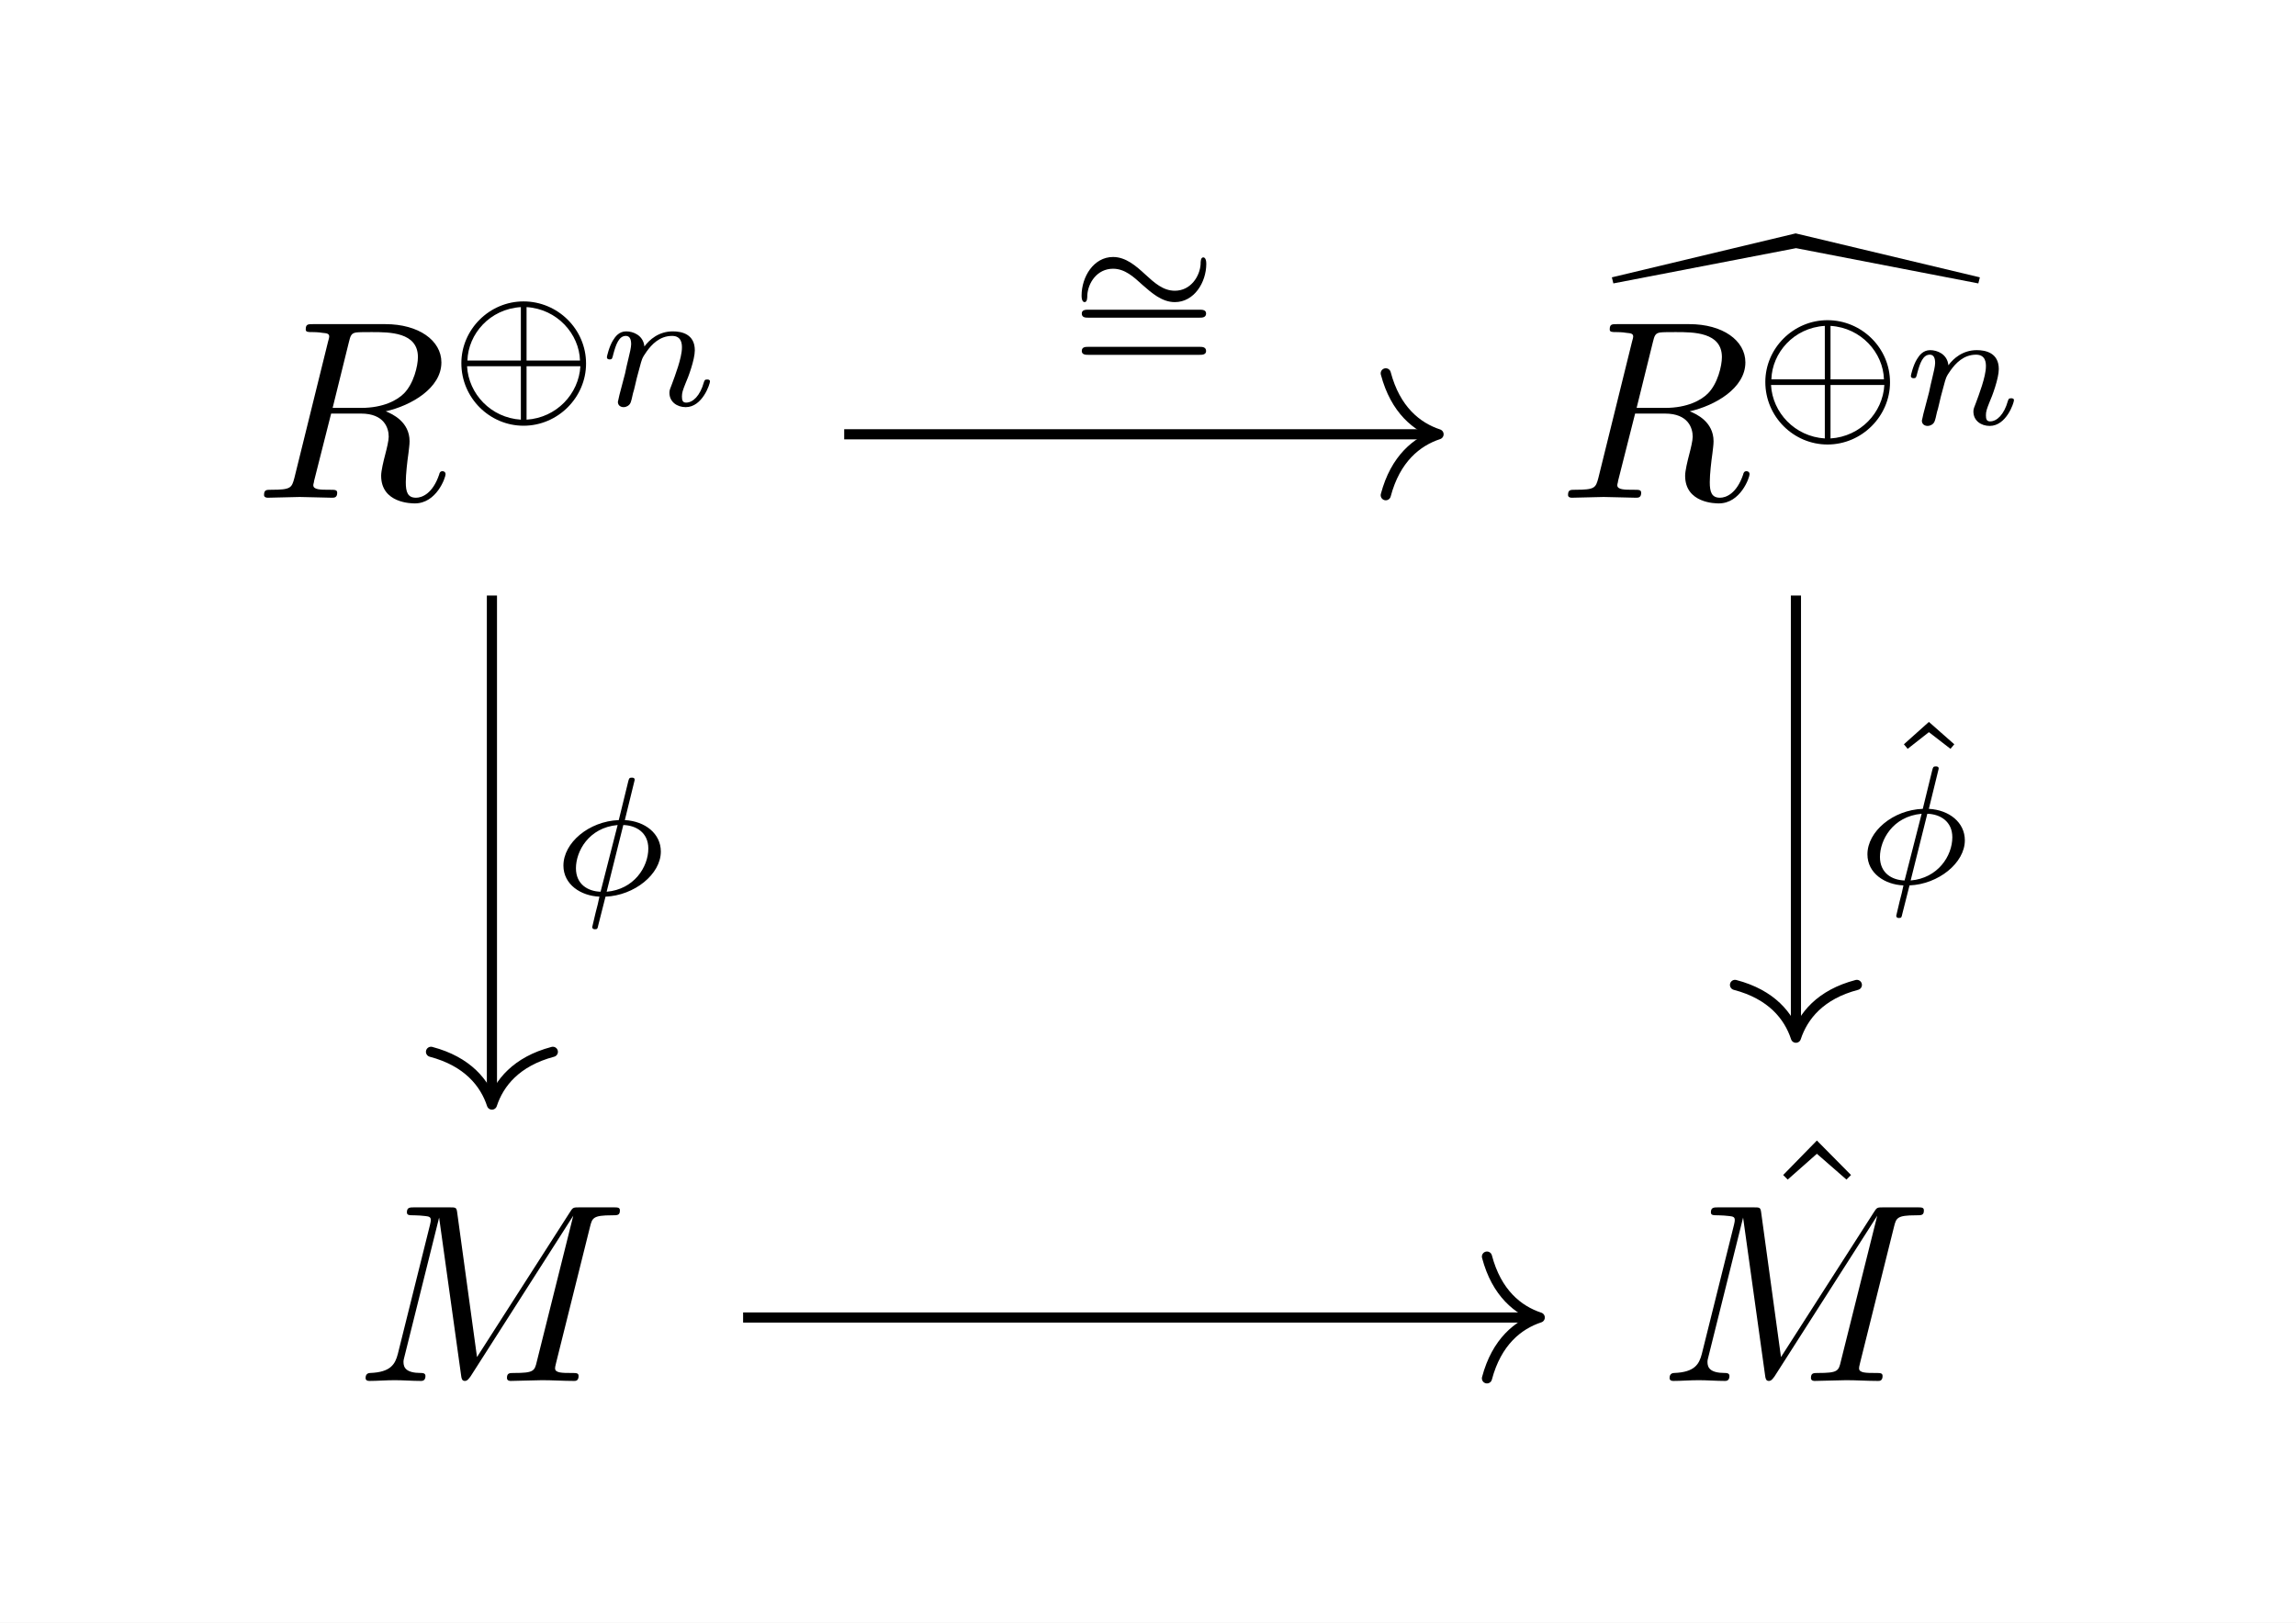
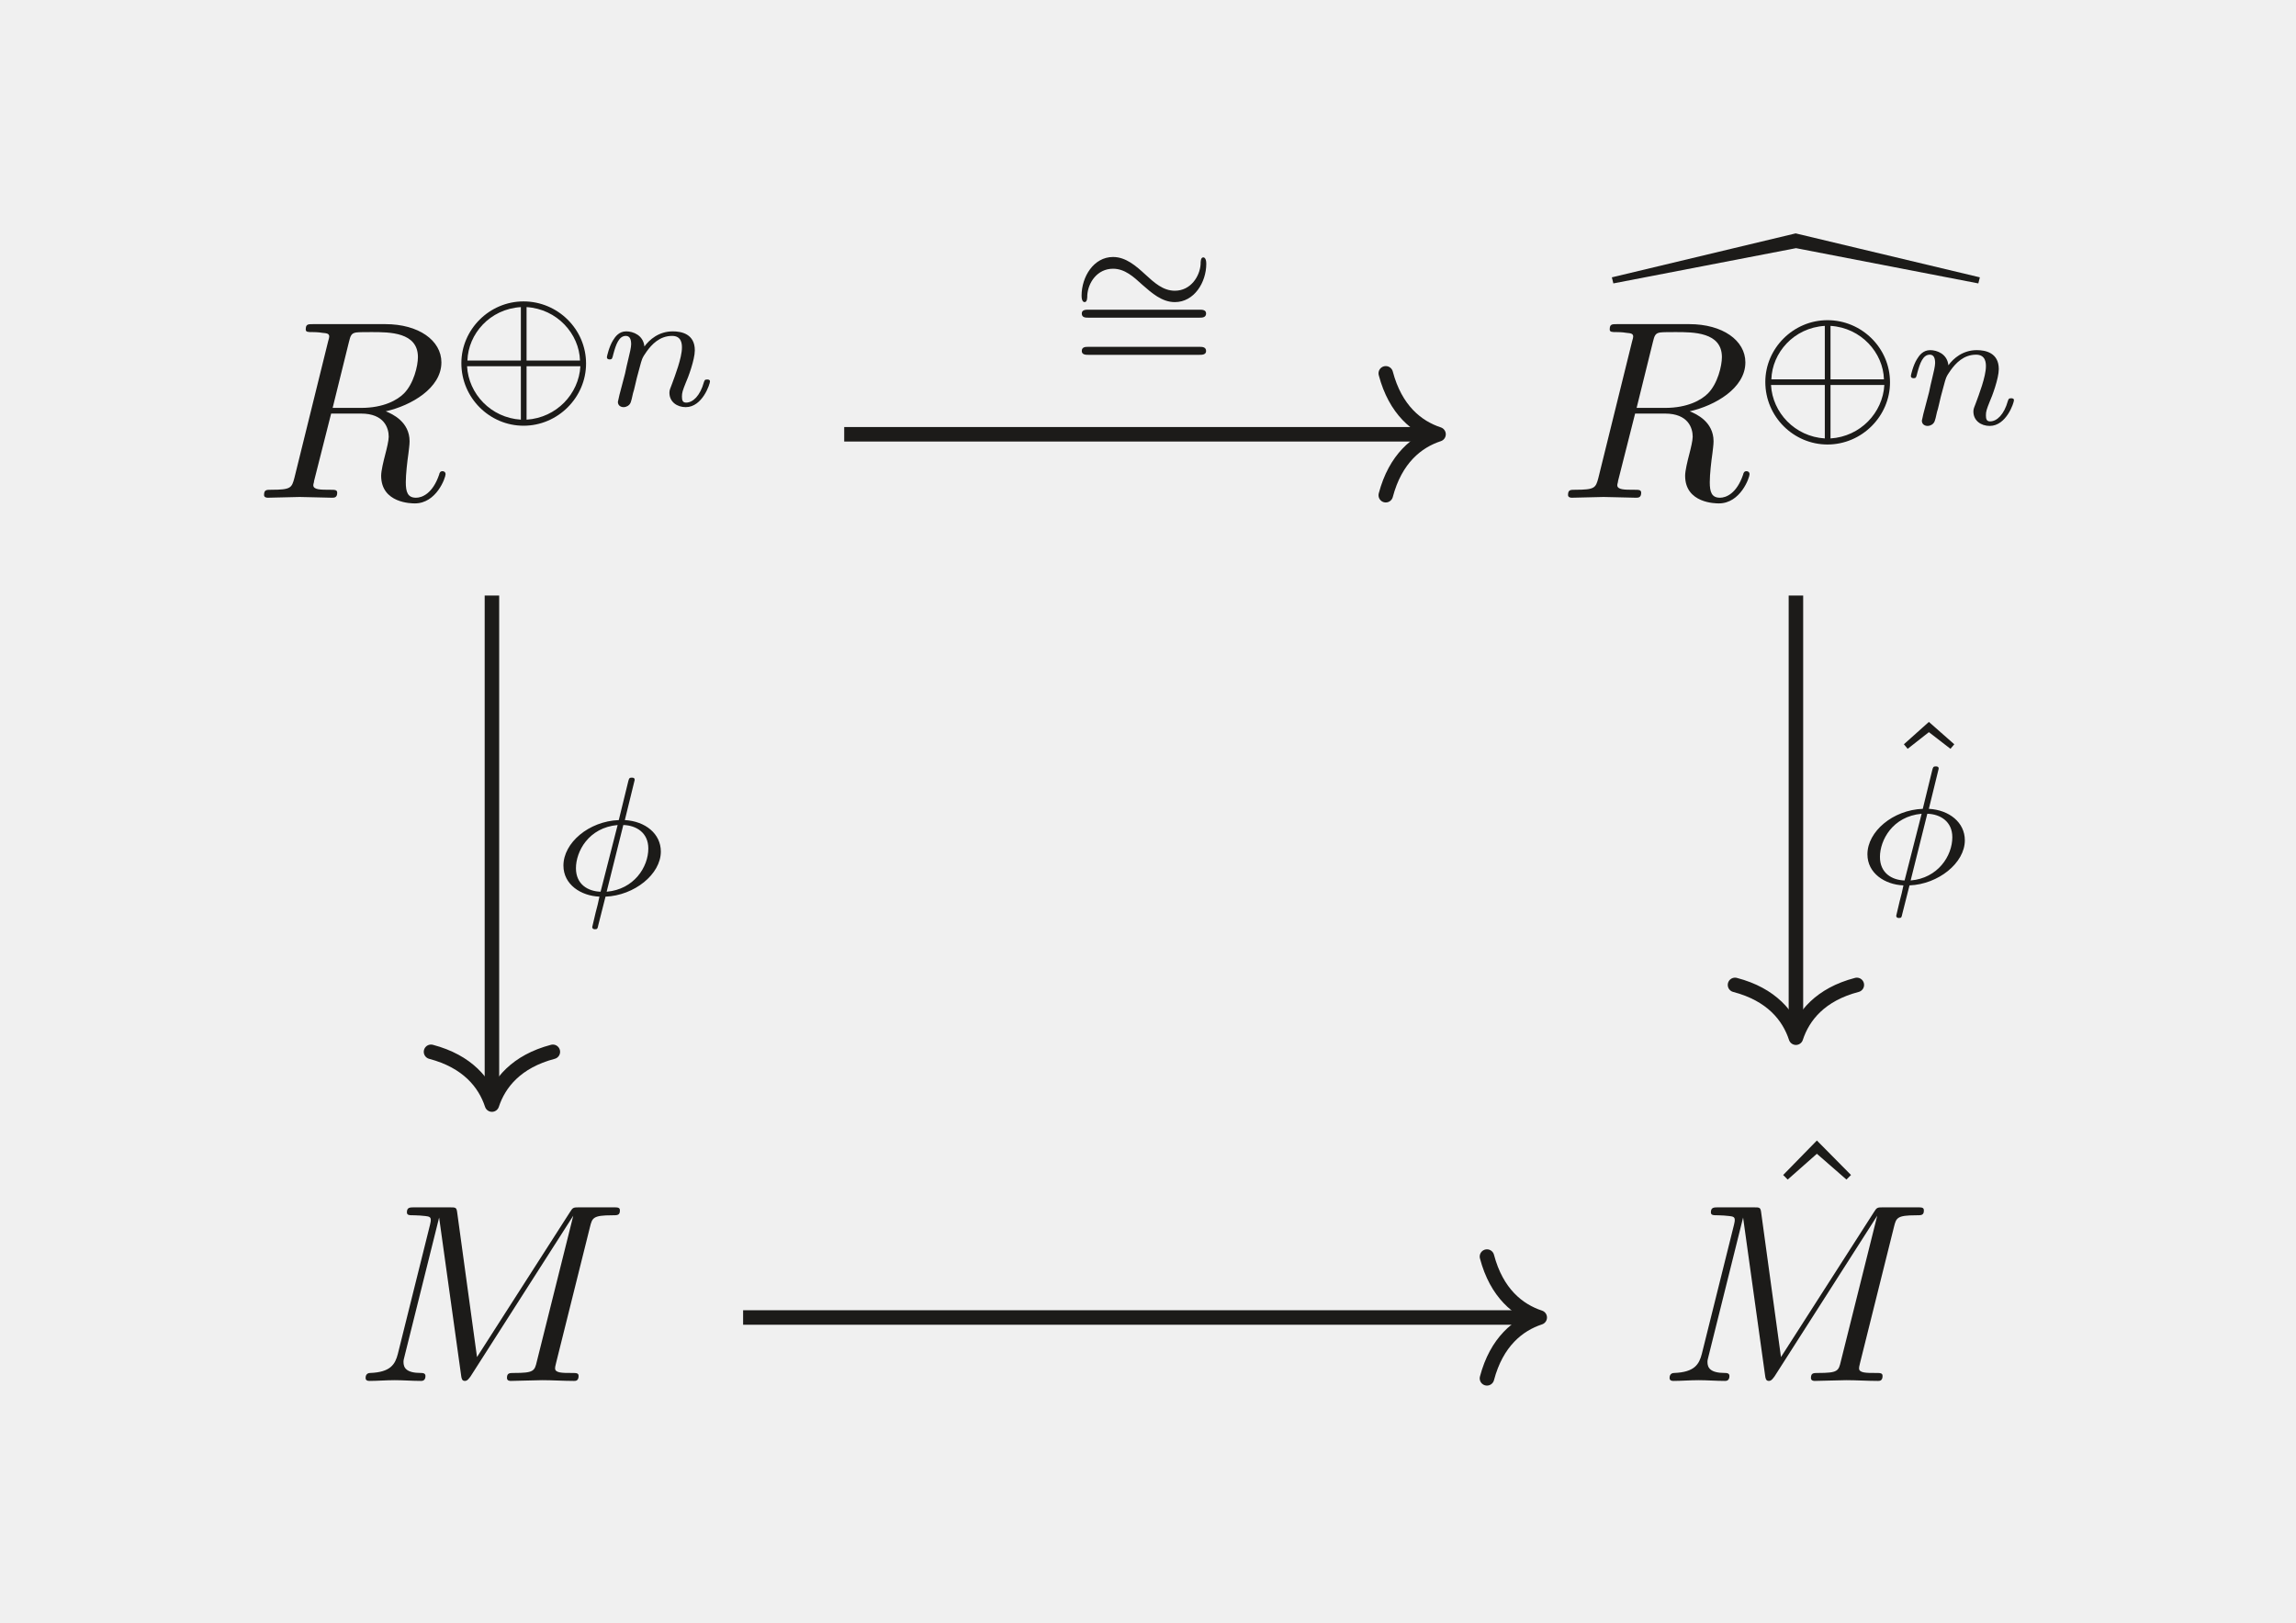
- <svg xmlns="http://www.w3.org/2000/svg" xmlns:xlink="http://www.w3.org/1999/xlink" width="94.66pt" height="66.89pt" viewBox="0 0 94.66 66.89" version="1.2">
-   <rect width="100%" height="100%" fill="#ffffff" />
+ <svg xmlns="http://www.w3.org/2000/svg" xmlns:xlink="http://www.w3.org/1999/xlink" width="127.79pt" height="90.30pt" viewBox="0 0 94.66 66.89" version="1.2">
  <defs>
    <g>
      <symbol overflow="visible" id="glyph0-0">
        <path style="stroke:none;" d="" />
      </symbol>
      <symbol overflow="visible" id="glyph0-1">
        <path style="stroke:none;" d="M 3.922 -6.422 C 3.984 -6.672 4.016 -6.781 4.219 -6.812 C 4.312 -6.828 4.641 -6.828 4.859 -6.828 C 5.594 -6.828 6.766 -6.828 6.766 -5.797 C 6.766 -5.438 6.594 -4.703 6.188 -4.297 C 5.922 -4.031 5.359 -3.703 4.422 -3.703 L 3.25 -3.703 Z M 5.438 -3.562 C 6.484 -3.797 7.734 -4.516 7.734 -5.578 C 7.734 -6.484 6.797 -7.156 5.422 -7.156 L 2.438 -7.156 C 2.234 -7.156 2.141 -7.156 2.141 -6.938 C 2.141 -6.828 2.234 -6.828 2.422 -6.828 C 2.453 -6.828 2.656 -6.828 2.828 -6.797 C 3.016 -6.781 3.109 -6.766 3.109 -6.641 C 3.109 -6.594 3.094 -6.562 3.062 -6.438 L 1.672 -0.812 C 1.562 -0.406 1.531 -0.328 0.719 -0.328 C 0.516 -0.328 0.422 -0.328 0.422 -0.109 C 0.422 0 0.562 0 0.578 0 C 0.875 0 1.609 -0.031 1.891 -0.031 C 2.188 -0.031 2.938 0 3.219 0 C 3.312 0 3.438 0 3.438 -0.203 C 3.438 -0.328 3.344 -0.328 3.141 -0.328 C 2.75 -0.328 2.453 -0.328 2.453 -0.516 C 2.453 -0.578 2.484 -0.625 2.484 -0.688 L 3.188 -3.469 L 4.422 -3.469 C 5.375 -3.469 5.562 -2.875 5.562 -2.516 C 5.562 -2.359 5.484 -2.031 5.422 -1.797 C 5.344 -1.5 5.25 -1.109 5.25 -0.906 C 5.25 0.234 6.516 0.234 6.641 0.234 C 7.531 0.234 7.906 -0.828 7.906 -0.969 C 7.906 -1.094 7.781 -1.094 7.781 -1.094 C 7.688 -1.094 7.656 -1.031 7.641 -0.953 C 7.375 -0.172 6.938 0 6.688 0 C 6.344 0 6.266 -0.234 6.266 -0.641 C 6.266 -0.969 6.328 -1.5 6.375 -1.828 C 6.391 -1.984 6.422 -2.172 6.422 -2.328 C 6.422 -3.125 5.719 -3.453 5.438 -3.562 Z M 5.438 -3.562 " />
      </symbol>
      <symbol overflow="visible" id="glyph0-2">
        <path style="stroke:none;" d="M 9.688 -6.344 C 9.781 -6.719 9.812 -6.828 10.594 -6.828 C 10.828 -6.828 10.922 -6.828 10.922 -7.031 C 10.922 -7.156 10.828 -7.156 10.641 -7.156 L 9.266 -7.156 C 9 -7.156 8.984 -7.156 8.859 -6.953 L 5.031 -0.984 L 4.219 -6.906 C 4.188 -7.156 4.172 -7.156 3.891 -7.156 L 2.453 -7.156 C 2.266 -7.156 2.141 -7.156 2.141 -6.953 C 2.141 -6.828 2.234 -6.828 2.453 -6.828 C 2.578 -6.828 2.781 -6.812 2.906 -6.797 C 3.062 -6.781 3.125 -6.75 3.125 -6.641 C 3.125 -6.594 3.125 -6.562 3.094 -6.438 L 1.766 -1.109 C 1.656 -0.688 1.469 -0.359 0.625 -0.328 C 0.578 -0.328 0.438 -0.312 0.438 -0.125 C 0.438 -0.031 0.5 0 0.594 0 C 0.922 0 1.281 -0.031 1.641 -0.031 C 1.984 -0.031 2.359 0 2.719 0 C 2.766 0 2.906 0 2.906 -0.203 C 2.906 -0.328 2.781 -0.328 2.719 -0.328 C 2.109 -0.328 2 -0.547 2 -0.781 C 2 -0.859 2.016 -0.906 2.047 -1.031 L 3.469 -6.734 L 4.375 -0.234 C 4.391 -0.109 4.406 0 4.531 0 C 4.641 0 4.703 -0.109 4.766 -0.188 L 9 -6.812 L 7.5 -0.812 C 7.406 -0.406 7.375 -0.328 6.547 -0.328 C 6.375 -0.328 6.266 -0.328 6.266 -0.125 C 6.266 0 6.391 0 6.422 0 C 6.703 0 7.422 -0.031 7.719 -0.031 C 8.141 -0.031 8.594 0 9.031 0 C 9.094 0 9.219 0 9.219 -0.203 C 9.219 -0.328 9.125 -0.328 8.938 -0.328 C 8.547 -0.328 8.25 -0.328 8.25 -0.516 C 8.25 -0.562 8.25 -0.578 8.297 -0.766 Z M 9.688 -6.344 " />
      </symbol>
      <symbol overflow="visible" id="glyph1-0">
        <path style="stroke:none;" d="" />
      </symbol>
      <symbol overflow="visible" id="glyph1-1">
        <path style="stroke:none;" d="M 5.672 -1.734 C 5.672 -3.156 4.5 -4.297 3.094 -4.297 C 1.688 -4.297 0.531 -3.141 0.531 -1.75 C 0.531 -0.312 1.703 0.828 3.094 0.828 C 4.516 0.828 5.672 -0.344 5.672 -1.734 Z M 0.781 -1.859 C 0.812 -2.953 1.703 -3.984 2.984 -4.062 L 2.984 -1.859 Z M 3.219 -4.062 C 4.484 -3.984 5.391 -2.953 5.422 -1.859 L 3.219 -1.859 Z M 2.984 0.578 C 1.75 0.5 0.828 -0.484 0.766 -1.625 L 2.984 -1.625 Z M 5.438 -1.625 C 5.375 -0.484 4.453 0.5 3.219 0.578 L 3.219 -1.625 Z M 5.438 -1.625 " />
      </symbol>
      <symbol overflow="visible" id="glyph1-2">
        <path style="stroke:none;" d="M 5.672 -2.391 C 5.672 -2.656 5.562 -2.656 5.547 -2.656 C 5.438 -2.656 5.438 -2.469 5.438 -2.375 C 5.406 -1.875 5.031 -1.281 4.375 -1.281 C 3.891 -1.281 3.531 -1.609 3.156 -1.953 C 2.781 -2.297 2.359 -2.672 1.828 -2.672 C 1.031 -2.672 0.531 -1.859 0.531 -1.078 C 0.531 -0.828 0.625 -0.812 0.656 -0.812 C 0.766 -0.812 0.766 -1 0.766 -1.094 C 0.797 -1.609 1.172 -2.188 1.828 -2.188 C 2.312 -2.188 2.672 -1.859 3.047 -1.516 C 3.422 -1.188 3.844 -0.812 4.375 -0.812 C 5.172 -0.812 5.672 -1.625 5.672 -2.391 Z M 5.672 -2.391 " />
      </symbol>
      <symbol overflow="visible" id="glyph2-0">
        <path style="stroke:none;" d="" />
      </symbol>
      <symbol overflow="visible" id="glyph2-1">
        <path style="stroke:none;" d="M 0.844 -0.438 C 0.828 -0.344 0.781 -0.172 0.781 -0.156 C 0.781 0 0.906 0.062 1.016 0.062 C 1.141 0.062 1.25 -0.016 1.281 -0.078 C 1.328 -0.141 1.375 -0.375 1.406 -0.516 C 1.453 -0.641 1.516 -0.969 1.562 -1.141 C 1.609 -1.297 1.641 -1.453 1.688 -1.609 C 1.766 -1.891 1.766 -1.953 1.969 -2.234 C 2.172 -2.516 2.5 -2.875 3.016 -2.875 C 3.422 -2.875 3.422 -2.516 3.422 -2.391 C 3.422 -1.969 3.125 -1.203 3.016 -0.906 C 2.938 -0.703 2.906 -0.641 2.906 -0.531 C 2.906 -0.156 3.219 0.062 3.578 0.062 C 4.266 0.062 4.578 -0.891 4.578 -1 C 4.578 -1.078 4.484 -1.078 4.469 -1.078 C 4.359 -1.078 4.359 -1.047 4.328 -0.969 C 4.172 -0.406 3.875 -0.125 3.594 -0.125 C 3.453 -0.125 3.422 -0.219 3.422 -0.375 C 3.422 -0.531 3.453 -0.625 3.578 -0.938 C 3.672 -1.141 3.953 -1.891 3.953 -2.281 C 3.953 -2.953 3.406 -3.062 3.047 -3.062 C 2.469 -3.062 2.078 -2.719 1.875 -2.438 C 1.828 -2.906 1.406 -3.062 1.125 -3.062 C 0.828 -3.062 0.672 -2.844 0.578 -2.688 C 0.422 -2.438 0.328 -2.031 0.328 -2 C 0.328 -1.906 0.422 -1.906 0.438 -1.906 C 0.547 -1.906 0.547 -1.938 0.594 -2.125 C 0.703 -2.531 0.828 -2.875 1.109 -2.875 C 1.281 -2.875 1.328 -2.719 1.328 -2.531 C 1.328 -2.406 1.266 -2.141 1.219 -1.953 C 1.172 -1.766 1.109 -1.484 1.078 -1.328 Z M 0.844 -0.438 " />
      </symbol>
      <symbol overflow="visible" id="glyph2-2">
        <path style="stroke:none;" d="M 3.422 -4.734 C 3.422 -4.828 3.344 -4.828 3.297 -4.828 C 3.203 -4.828 3.188 -4.797 3.156 -4.672 L 2.766 -3.078 C 1.531 -3.031 0.484 -2.141 0.484 -1.203 C 0.484 -0.422 1.203 0.047 1.969 0.078 C 1.922 0.297 1.875 0.516 1.812 0.734 C 1.734 1.062 1.672 1.312 1.672 1.328 C 1.672 1.422 1.766 1.422 1.781 1.422 C 1.891 1.422 1.891 1.391 1.922 1.25 L 2.219 0.078 C 3.406 0.031 4.5 -0.844 4.5 -1.781 C 4.5 -2.516 3.859 -3.031 3.016 -3.078 Z M 2.016 -0.125 C 1.484 -0.141 1 -0.438 1 -1.094 C 1 -1.781 1.516 -2.766 2.719 -2.875 Z M 2.953 -2.875 C 3.484 -2.859 3.984 -2.562 3.984 -1.906 C 3.984 -1.141 3.391 -0.219 2.266 -0.125 Z M 2.953 -2.875 " />
      </symbol>
      <symbol overflow="visible" id="glyph3-0">
        <path style="stroke:none;" d="" />
      </symbol>
      <symbol overflow="visible" id="glyph3-1">
        <path style="stroke:none;" d="M 15.078 -6.016 L 15.141 -6.266 L 7.547 -8.078 L -0.031 -6.266 L 0.031 -6.016 L 7.562 -7.469 Z M 15.078 -6.016 " />
      </symbol>
      <symbol overflow="visible" id="glyph4-0">
        <path style="stroke:none;" d="" />
      </symbol>
      <symbol overflow="visible" id="glyph4-1">
        <path style="stroke:none;" d="M 2.609 -7.266 L 1.219 -5.844 L 1.406 -5.656 L 2.609 -6.719 L 3.828 -5.656 L 4.016 -5.844 Z M 2.609 -7.266 " />
      </symbol>
      <symbol overflow="visible" id="glyph5-0">
        <path style="stroke:none;" d="" />
      </symbol>
      <symbol overflow="visible" id="glyph5-1">
        <path style="stroke:none;" d="M 5.344 -2.344 C 5.438 -2.344 5.609 -2.344 5.609 -2.516 C 5.609 -2.672 5.438 -2.672 5.344 -2.672 L 0.75 -2.672 C 0.656 -2.672 0.484 -2.672 0.484 -2.516 C 0.484 -2.344 0.641 -2.344 0.75 -2.344 Z M 5.344 -0.812 C 5.438 -0.812 5.609 -0.812 5.609 -0.969 C 5.609 -1.141 5.438 -1.141 5.344 -1.141 L 0.75 -1.141 C 0.641 -1.141 0.484 -1.141 0.484 -0.969 C 0.484 -0.812 0.656 -0.812 0.75 -0.812 Z M 5.344 -0.812 " />
      </symbol>
      <symbol overflow="visible" id="glyph5-2">
        <path style="stroke:none;" d="M 1.969 -4.828 L 0.938 -3.906 L 1.094 -3.719 L 1.969 -4.406 L 2.859 -3.719 L 3.016 -3.906 Z M 1.969 -4.828 " />
      </symbol>
    </g>
  </defs>
  <g id="surface1">
-     <g style="fill:rgb(0%,0%,0%);fill-opacity:1;">
+     <g style="fill:rgb(10.98%,10.59%,9.8%);fill-opacity:1;">
      <use xlink:href="#glyph0-1" x="10.464" y="20.518" />
    </g>
-     <g style="fill:rgb(0%,0%,0%);fill-opacity:1;">
+     <g style="fill:rgb(10.98%,10.59%,9.8%);fill-opacity:1;">
      <use xlink:href="#glyph1-1" x="18.49" y="16.722" />
    </g>
-     <g style="fill:rgb(0%,0%,0%);fill-opacity:1;">
+     <g style="fill:rgb(10.98%,10.59%,9.8%);fill-opacity:1;">
      <use xlink:href="#glyph2-1" x="24.693" y="16.722" />
    </g>
-     <g style="fill:rgb(0%,0%,0%);fill-opacity:1;">
+     <g style="fill:rgb(10.98%,10.59%,9.8%);fill-opacity:1;">
      <use xlink:href="#glyph3-1" x="66.485" y="17.699" />
    </g>
-     <g style="fill:rgb(0%,0%,0%);fill-opacity:1;">
+     <g style="fill:rgb(10.98%,10.59%,9.8%);fill-opacity:1;">
      <use xlink:href="#glyph0-1" x="64.225" y="20.518" />
    </g>
-     <g style="fill:rgb(0%,0%,0%);fill-opacity:1;">
+     <g style="fill:rgb(10.98%,10.59%,9.8%);fill-opacity:1;">
      <use xlink:href="#glyph1-1" x="72.25" y="17.496" />
    </g>
-     <g style="fill:rgb(0%,0%,0%);fill-opacity:1;">
+     <g style="fill:rgb(10.98%,10.59%,9.8%);fill-opacity:1;">
      <use xlink:href="#glyph2-1" x="78.454" y="17.496" />
    </g>
-     <g style="fill:rgb(0%,0%,0%);fill-opacity:1;">
+     <g style="fill:rgb(10.98%,10.59%,9.8%);fill-opacity:1;">
      <use xlink:href="#glyph0-2" x="14.635" y="56.927" />
    </g>
-     <g style="fill:rgb(0%,0%,0%);fill-opacity:1;">
+     <g style="fill:rgb(10.98%,10.59%,9.8%);fill-opacity:1;">
      <use xlink:href="#glyph4-1" x="72.298" y="54.282" />
    </g>
-     <g style="fill:rgb(0%,0%,0%);fill-opacity:1;">
+     <g style="fill:rgb(10.98%,10.59%,9.8%);fill-opacity:1;">
      <use xlink:href="#glyph0-2" x="68.396" y="56.927" />
    </g>
-     <path style="fill:none;stroke-width:0.42;stroke-linecap:butt;stroke-linejoin:miter;stroke:rgb(0%,0%,0%);stroke-opacity:1;stroke-miterlimit:10;" d="M -12.402 15.542 L 11.982 15.542 " transform="matrix(0.996421,0,0,-0.996421,47.1626,33.3892)" />
-     <path style="fill:none;stroke-width:0.42;stroke-linecap:round;stroke-linejoin:round;stroke:rgb(0%,0%,0%);stroke-opacity:1;stroke-miterlimit:10;" d="M -2.185 2.521 C -1.785 1.008 -0.895 0.294 -0.001 0 C -0.895 -0.294 -1.785 -1.008 -2.185 -2.521 " transform="matrix(0.996421,0,0,-0.996421,59.30984,17.90236)" />
-     <g style="fill:rgb(0%,0%,0%);fill-opacity:1;">
+     <path style="fill:none;stroke-width:0.600;stroke-linecap:butt;stroke-linejoin:miter;stroke:rgb(10.98%,10.59%,9.8%);stroke-opacity:1;stroke-miterlimit:10;" d="M -12.402 15.542 L 11.982 15.542 " transform="matrix(0.996421,0,0,-0.996421,47.1626,33.3892)" />
+     <path style="fill:none;stroke-width:0.600;stroke-linecap:round;stroke-linejoin:round;stroke:rgb(10.98%,10.59%,9.8%);stroke-opacity:1;stroke-miterlimit:10;" d="M -2.185 2.521 C -1.785 1.008 -0.895 0.294 -0.001 0 C -0.895 -0.294 -1.785 -1.008 -2.185 -2.521 " transform="matrix(0.996421,0,0,-0.996421,59.30984,17.90236)" />
+     <g style="fill:rgb(10.98%,10.59%,9.8%);fill-opacity:1;">
      <use xlink:href="#glyph1-2" x="44.061" y="13.266" />
    </g>
-     <g style="fill:rgb(0%,0%,0%);fill-opacity:1;">
+     <g style="fill:rgb(10.98%,10.59%,9.8%);fill-opacity:1;">
      <use xlink:href="#glyph5-1" x="44.116" y="15.439" />
    </g>
-     <path style="fill:none;stroke-width:0.42;stroke-linecap:butt;stroke-linejoin:miter;stroke:rgb(0%,0%,0%);stroke-opacity:1;stroke-miterlimit:10;" d="M -26.978 8.87 L -26.978 -11.982 " transform="matrix(0.996421,0,0,-0.996421,47.1626,33.3892)" />
-     <path style="fill:none;stroke-width:0.42;stroke-linecap:round;stroke-linejoin:round;stroke:rgb(0%,0%,0%);stroke-opacity:1;stroke-miterlimit:10;" d="M -2.185 2.52 C -1.785 1.007 -0.895 0.294 -0.002 -0 C -0.895 -0.294 -1.785 -1.008 -2.185 -2.521 " transform="matrix(0,0.996421,0.996421,0,20.28172,45.53675)" />
-     <g style="fill:rgb(0%,0%,0%);fill-opacity:1;">
+     <path style="fill:none;stroke-width:0.600;stroke-linecap:butt;stroke-linejoin:miter;stroke:rgb(10.98%,10.59%,9.8%);stroke-opacity:1;stroke-miterlimit:10;" d="M -26.978 8.87 L -26.978 -11.982 " transform="matrix(0.996421,0,0,-0.996421,47.1626,33.3892)" />
+     <path style="fill:none;stroke-width:0.600;stroke-linecap:round;stroke-linejoin:round;stroke:rgb(10.98%,10.59%,9.8%);stroke-opacity:1;stroke-miterlimit:10;" d="M -2.185 2.52 C -1.785 1.007 -0.895 0.294 -0.002 -0 C -0.895 -0.294 -1.785 -1.008 -2.185 -2.521 " transform="matrix(0,0.996421,0.996421,0,20.28172,45.53675)" />
+     <g style="fill:rgb(10.98%,10.59%,9.8%);fill-opacity:1;">
      <use xlink:href="#glyph2-2" x="22.745" y="36.885" />
    </g>
-     <path style="fill:none;stroke-width:0.42;stroke-linecap:butt;stroke-linejoin:miter;stroke:rgb(0%,0%,0%);stroke-opacity:1;stroke-miterlimit:10;" d="M 26.977 8.87 L 26.977 -9.21 " transform="matrix(0.996421,0,0,-0.996421,47.1626,33.3892)" />
-     <path style="fill:none;stroke-width:0.42;stroke-linecap:round;stroke-linejoin:round;stroke:rgb(0%,0%,0%);stroke-opacity:1;stroke-miterlimit:10;" d="M -2.182 2.52 C -1.786 1.007 -0.896 0.294 0.002 -0.001 C -0.896 -0.295 -1.786 -1.008 -2.182 -2.521 " transform="matrix(0,0.996421,0.996421,0,74.04348,42.77579)" />
-     <g style="fill:rgb(0%,0%,0%);fill-opacity:1;">
+     <path style="fill:none;stroke-width:0.600;stroke-linecap:butt;stroke-linejoin:miter;stroke:rgb(10.98%,10.59%,9.8%);stroke-opacity:1;stroke-miterlimit:10;" d="M 26.977 8.87 L 26.977 -9.21 " transform="matrix(0.996421,0,0,-0.996421,47.1626,33.3892)" />
+     <path style="fill:none;stroke-width:0.600;stroke-linecap:round;stroke-linejoin:round;stroke:rgb(10.98%,10.59%,9.8%);stroke-opacity:1;stroke-miterlimit:10;" d="M -2.182 2.52 C -1.786 1.007 -0.896 0.294 0.002 -0.001 C -0.896 -0.295 -1.786 -1.008 -2.182 -2.521 " transform="matrix(0,0.996421,0.996421,0,74.04348,42.77579)" />
+     <g style="fill:rgb(10.98%,10.59%,9.8%);fill-opacity:1;">
      <use xlink:href="#glyph5-2" x="77.556" y="34.588" />
    </g>
-     <g style="fill:rgb(0%,0%,0%);fill-opacity:1;">
+     <g style="fill:rgb(10.98%,10.59%,9.8%);fill-opacity:1;">
      <use xlink:href="#glyph2-2" x="76.507" y="36.421" />
    </g>
-     <path style="fill:none;stroke-width:0.42;stroke-linecap:butt;stroke-linejoin:miter;stroke:rgb(0%,0%,0%);stroke-opacity:1;stroke-miterlimit:10;" d="M -16.585 -20.998 L 16.169 -20.998 " transform="matrix(0.996421,0,0,-0.996421,47.1626,33.3892)" />
-     <path style="fill:none;stroke-width:0.42;stroke-linecap:round;stroke-linejoin:round;stroke:rgb(0%,0%,0%);stroke-opacity:1;stroke-miterlimit:10;" d="M -2.184 2.519 C -1.784 1.006 -0.894 0.293 -0 -0.001 C -0.894 -0.295 -1.784 -1.009 -2.184 -2.518 " transform="matrix(0.996421,0,0,-0.996421,63.48096,54.31123)" />
+     <path style="fill:none;stroke-width:0.600;stroke-linecap:butt;stroke-linejoin:miter;stroke:rgb(10.98%,10.59%,9.8%);stroke-opacity:1;stroke-miterlimit:10;" d="M -16.585 -20.998 L 16.169 -20.998 " transform="matrix(0.996421,0,0,-0.996421,47.1626,33.3892)" />
+     <path style="fill:none;stroke-width:0.600;stroke-linecap:round;stroke-linejoin:round;stroke:rgb(10.98%,10.59%,9.8%);stroke-opacity:1;stroke-miterlimit:10;" d="M -2.184 2.519 C -1.784 1.006 -0.894 0.293 -0 -0.001 C -0.894 -0.295 -1.784 -1.009 -2.184 -2.518 " transform="matrix(0.996421,0,0,-0.996421,63.48096,54.31123)" />
  </g>
</svg>
